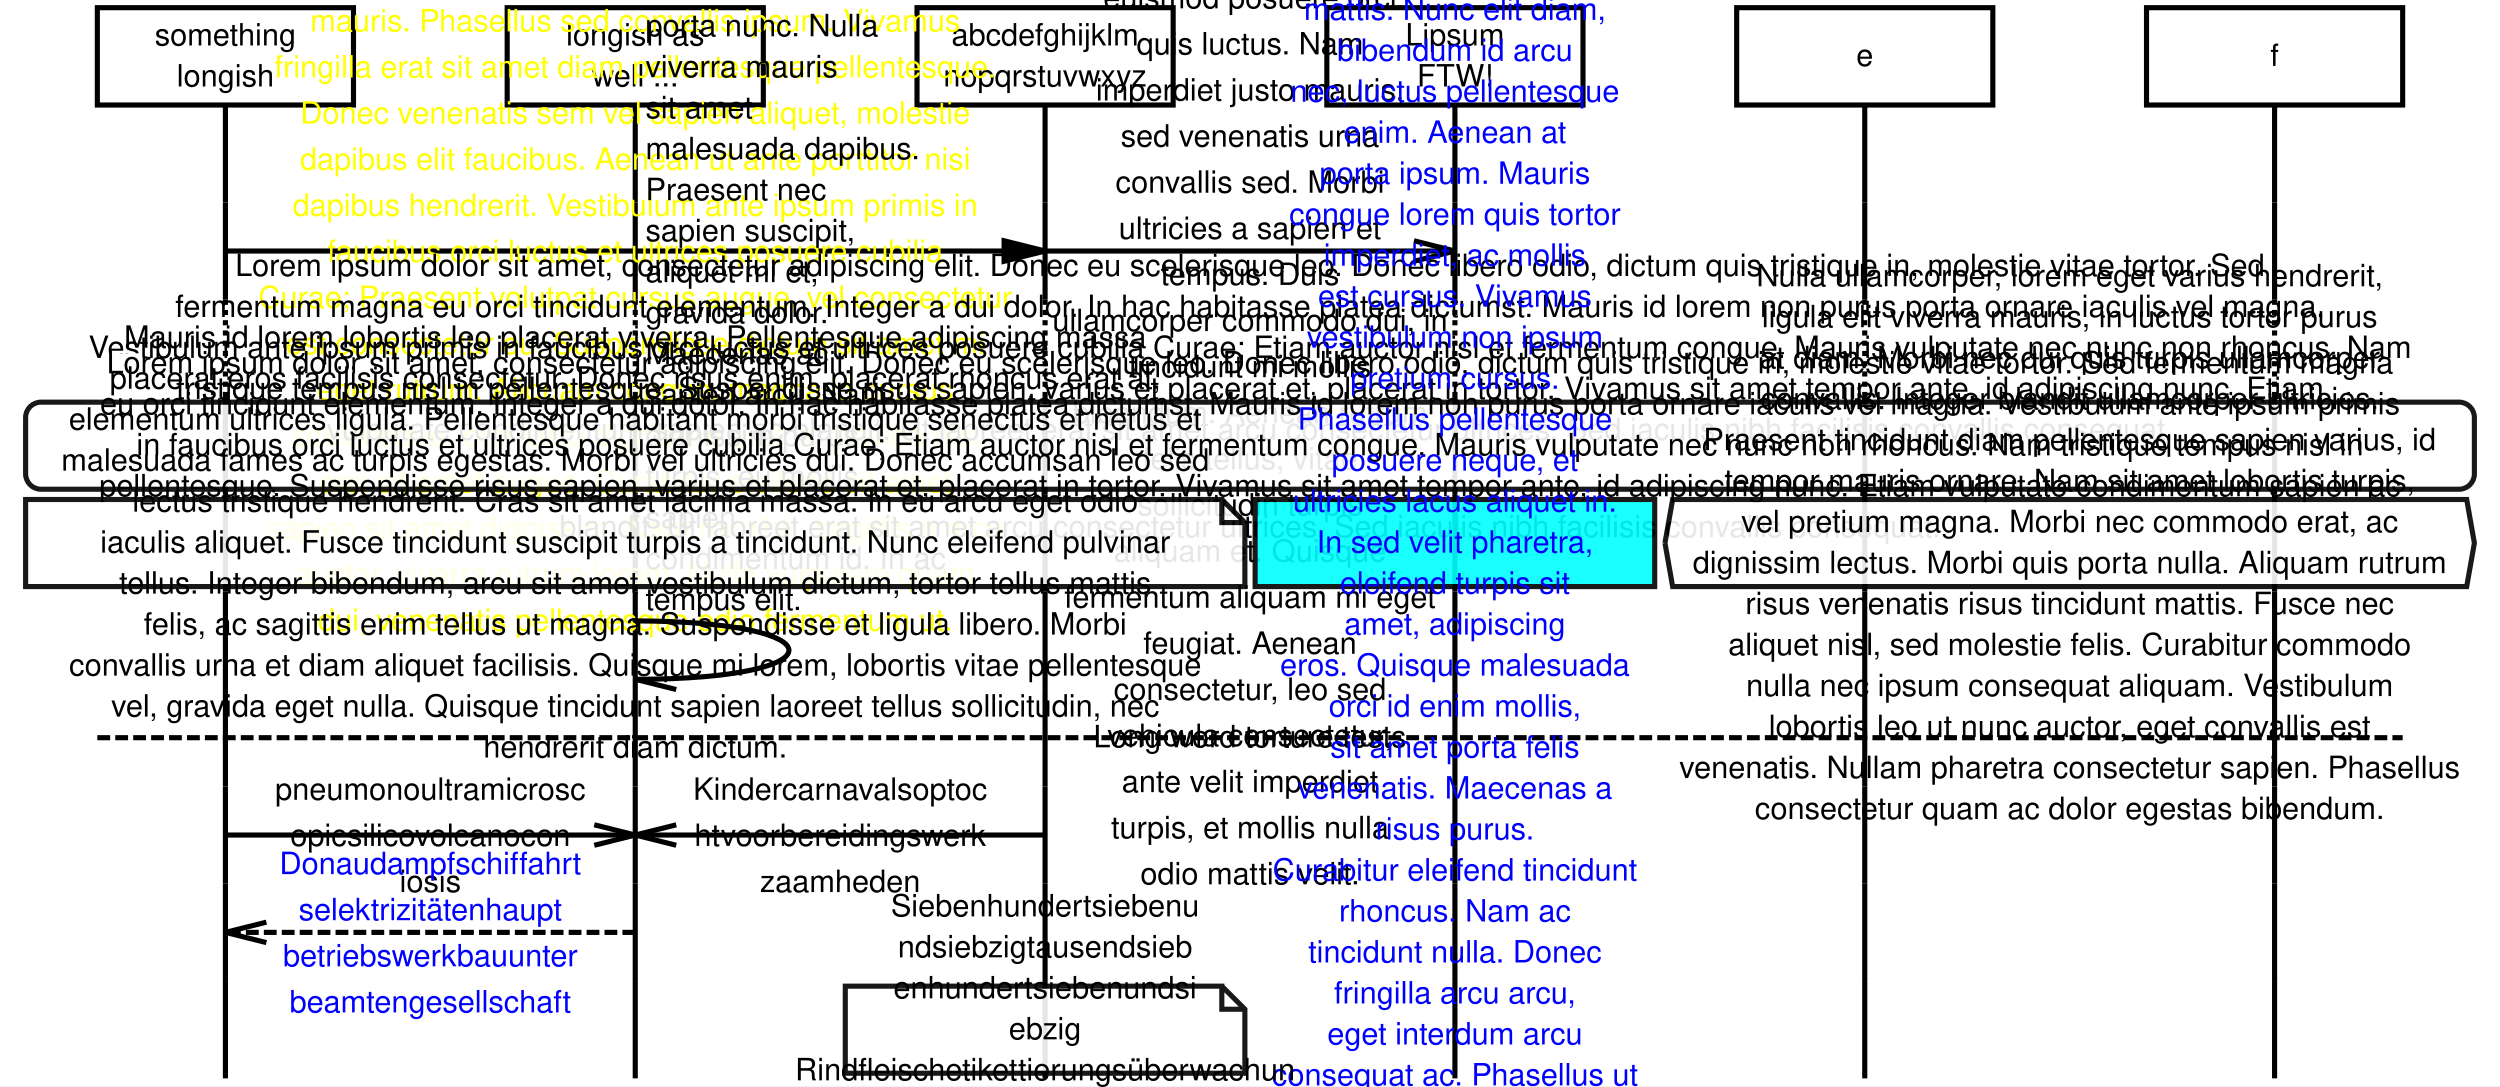
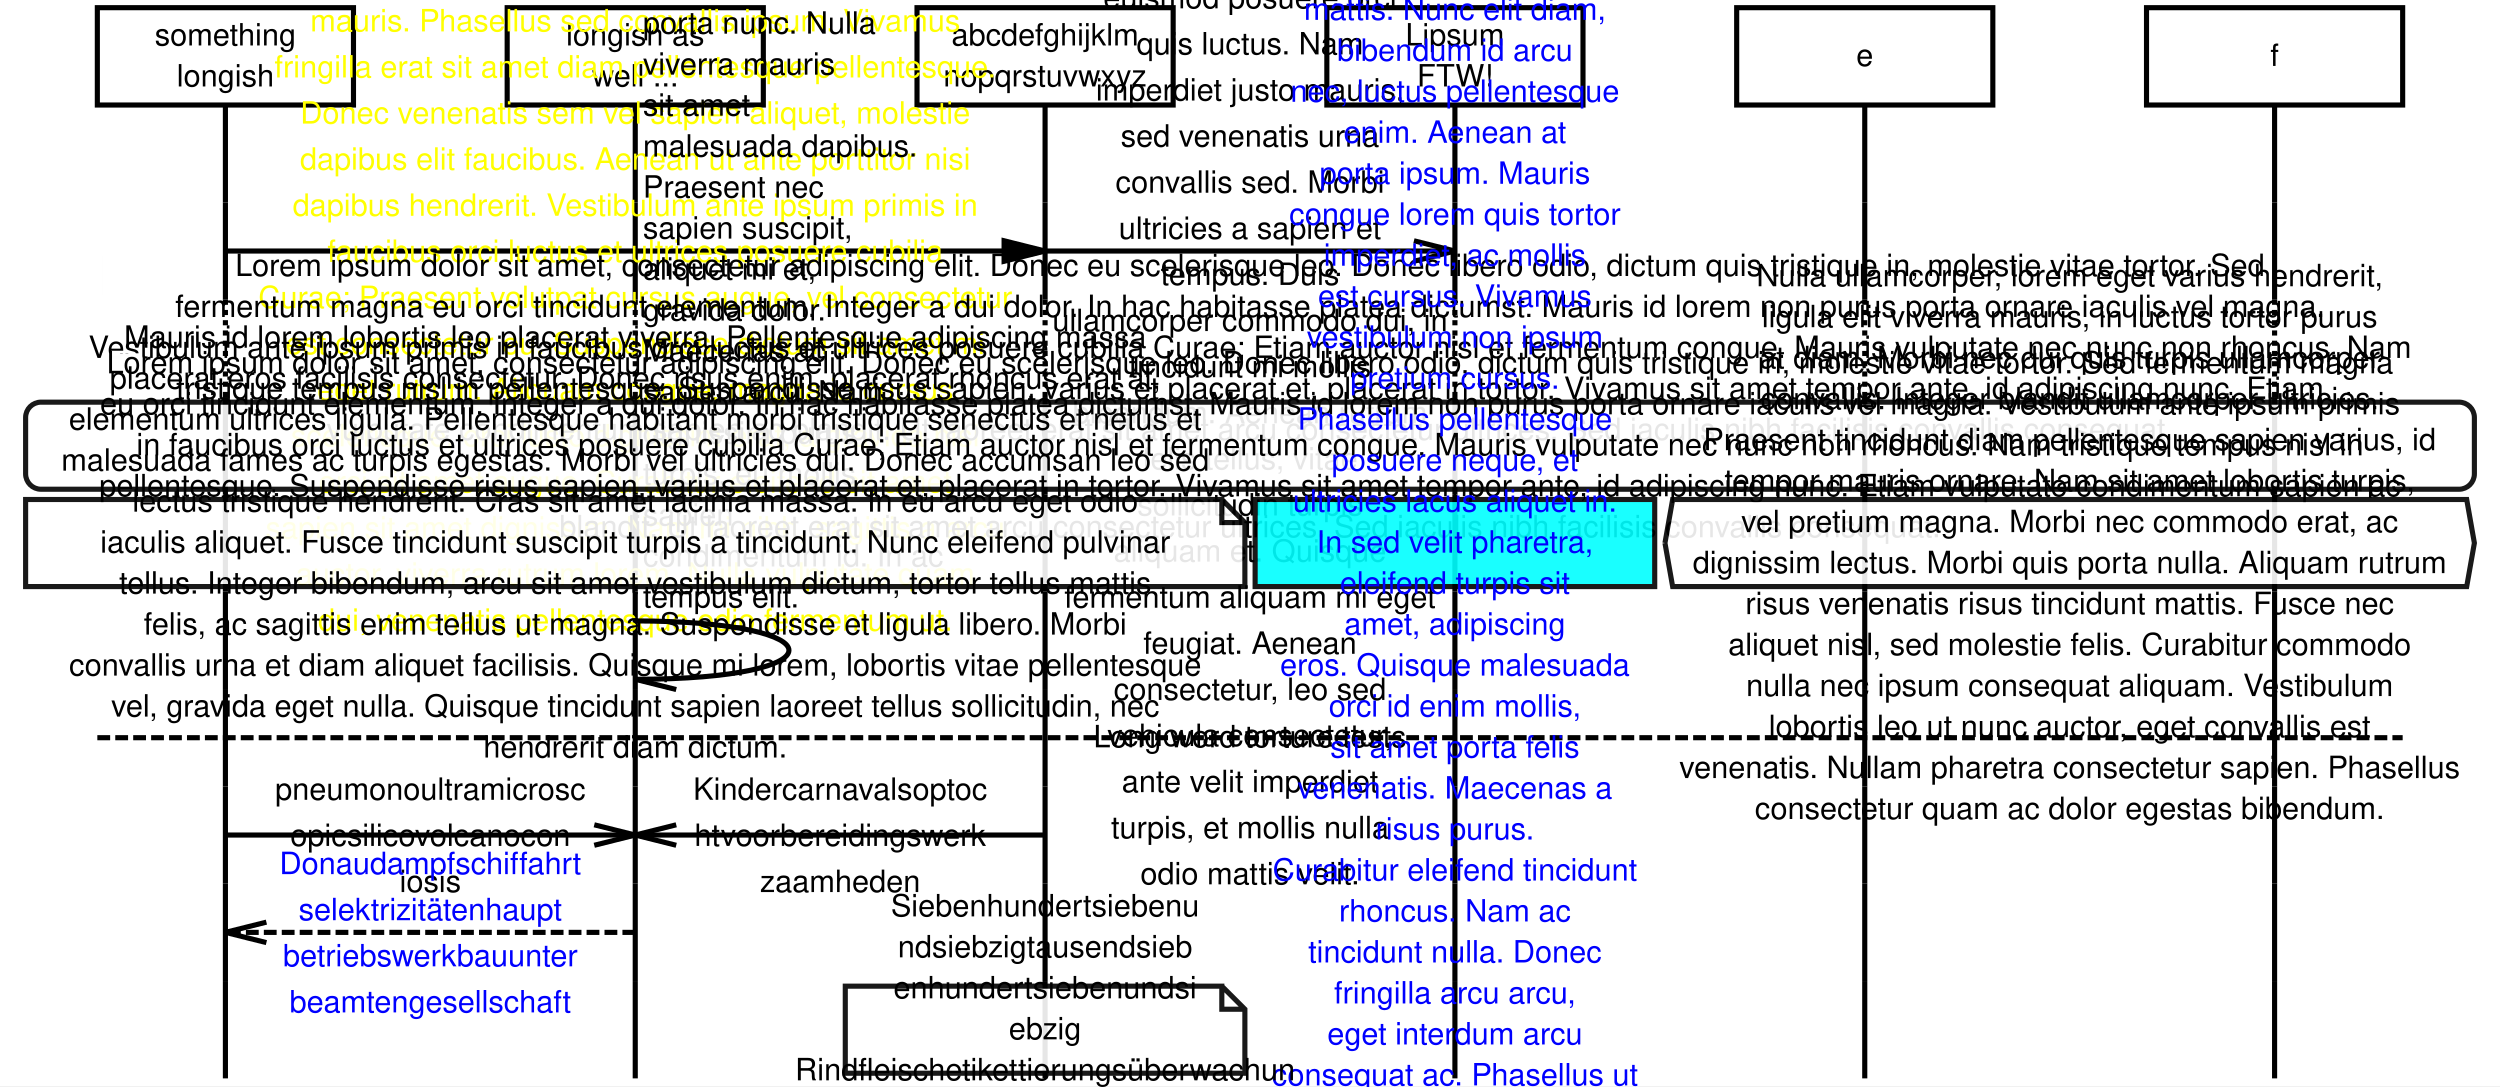
<svg xmlns="http://www.w3.org/2000/svg" xmlns:xlink="http://www.w3.org/1999/xlink" version="1.1" id="mscgen_js-svg-__svg" width="976" height="424">
  <defs>
    <style type="text/css">svg{  font-family:Helvetica,sans-serif;  font-size:12px;  font-weight:normal;  font-style:normal;  text-decoration:none;  background-color:white;  stroke:black;  color:black;}rect{  fill:none;  stroke:black;  stroke-width:2;}.bglayer{  fill:white;  stroke:white;  stroke-width:0;}rect.textbg{  fill:white;  stroke:white;  stroke-width:0;  opacity:0.9;}line{  stroke:black;  stroke-width:2;}.arcrowomit{  stroke-dasharray:2,2;}text{  color:inherit;  stroke:none;  text-anchor:middle;}text.entity{  text-decoration:underline;}text.anchor-start{  text-anchor:start;}path{  stroke:black;  color:black;  stroke-width:2;  fill:none;}.dotted{  stroke-dasharray:5,2;}.striped{  stroke-dasharray:10,5;}.arrow-marker{  overflow:visible;}.arrow-style{  stroke-width:1;}.arcrowomit{  stroke-dasharray:2,2;}.box{  /* fill: #ffc;  no-inherit */  fill:white;  opacity:0.9;}.boxtext, .arctext{  font-size:0.8em;  text-anchor:middle;}.comment{  stroke-dasharray:5,2;} .inherit{  stroke:inherit;  color:inherit;} .inherit-fill{  fill:inherit;}.watermark{  stroke:black;  color:black;  fill:black;  font-size: 48pt;  font-weight:bold;  opacity:0.14;}</style>
    <marker orient="auto" id="mscgen_js-svg-__svgsignal-black" class="arrow-marker" viewBox="0 0 10 10" refX="9" refY="3" markerUnits="strokeWidth" markerWidth="10" markerHeight="10">
      <path d="M 9 3 l -8 2" class="arrow-style" style="stroke-dasharray:100,1; stroke : black" />
    </marker>
    <marker orient="auto" id="mscgen_js-svg-__svgsignal-u-black" class="arrow-marker" viewBox="0 0 10 10" refX="9" refY="3" markerUnits="strokeWidth" markerWidth="10" markerHeight="10">
      <path d="M 9 3 l -8 -2" class="arrow-style" style="stroke-dasharray:100,1; stroke : black" />
    </marker>
    <marker orient="auto" id="mscgen_js-svg-__svgsignal-l-black" class="arrow-marker" viewBox="0 0 10 10" refX="9" refY="3" markerUnits="strokeWidth" markerWidth="10" markerHeight="10">
      <path d="M 9 3 l 8 2" class="arrow-style" style="stroke-dasharray:100,1; stroke : black" />
    </marker>
    <marker orient="auto" id="mscgen_js-svg-__svgsignal-lu-black" class="arrow-marker" viewBox="0 0 10 10" refX="9" refY="3" markerUnits="strokeWidth" markerWidth="10" markerHeight="10">
      <path d="M 9 3 l 8 -2" class="arrow-style" style="stroke-dasharray:100,1; stroke : black" />
    </marker>
    <marker orient="auto" id="mscgen_js-svg-__svgmethod-black" class="arrow-marker" viewBox="0 0 10 10" refX="9" refY="3" markerUnits="strokeWidth" markerWidth="10" markerHeight="10">
      <polygon points="1,1 9,3 1,5" class="arrow-style" stroke="black" fill="black" />
    </marker>
    <marker orient="auto" id="mscgen_js-svg-__svgmethod-l-black" class="arrow-marker" viewBox="0 0 10 10" refX="9" refY="3" markerUnits="strokeWidth" markerWidth="10" markerHeight="10">
      <polygon points="17,1 9,3 17,5" class="arrow-style" stroke="black" fill="black" />
    </marker>
    <marker orient="auto" id="mscgen_js-svg-__svgcallback-black" class="arrow-marker" viewBox="0 0 10 10" refX="9" refY="3" markerUnits="strokeWidth" markerWidth="10" markerHeight="10">
      <path d="M 1 1 l 8 2 l -8 2" class="arrow-style" style="stroke-dasharray:100,1; stroke : black" />
    </marker>
    <marker orient="auto" id="mscgen_js-svg-__svgcallback-l-black" class="arrow-marker" viewBox="0 0 10 10" refX="9" refY="3" markerUnits="strokeWidth" markerWidth="10" markerHeight="10">
      <path d="M 17 1 l -8 2 l 8 2" class="arrow-style" style="stroke-dasharray:100,1; stroke : black" />
    </marker>
    <marker orient="auto" id="mscgen_js-svg-__svgcallback-black" class="arrow-marker" viewBox="0 0 10 10" refX="9" refY="3" markerUnits="strokeWidth" markerWidth="10" markerHeight="10">
      <path d="M 1 1 l 8 2 l -8 2" class="arrow-style" style="stroke-dasharray:100,1; stroke : black" />
    </marker>
    <marker orient="auto" id="mscgen_js-svg-__svgcallback-l-black" class="arrow-marker" viewBox="0 0 10 10" refX="9" refY="3" markerUnits="strokeWidth" markerWidth="10" markerHeight="10">
      <path d="M 17 1 l -8 2 l 8 2" class="arrow-style" style="stroke-dasharray:100,1; stroke : black" />
    </marker>
    <g id="mscgen_js-svg-__svg__defs">
      <g id="mscgen_js-svg-__svga">
        <rect width="100" height="38" style="" />
        <g>
          <text x="50" y="14.75" class="entity">
            <tspan>something</tspan>
          </text>
          <text x="50" y="30.75" class="entity">
            <tspan>longish </tspan>
          </text>
        </g>
      </g>
      <g id="mscgen_js-svg-__svgb">
        <rect width="100" height="38" style="" />
        <g>
          <text x="50" y="14.75" class="entity">
            <tspan>longish as</tspan>
          </text>
          <text x="50" y="30.75" class="entity">
            <tspan>well ...</tspan>
          </text>
        </g>
      </g>
      <g id="mscgen_js-svg-__svgc">
        <rect width="100" height="38" style="" />
        <g>
          <text x="50" y="14.75" class="entity">
            <tspan>abcdefghijklm</tspan>
          </text>
          <text x="50" y="30.75" class="entity">
            <tspan>nopqrstuvwxyz</tspan>
          </text>
        </g>
      </g>
      <g id="mscgen_js-svg-__svgd">
        <rect width="100" height="38" style="" />
        <g>
          <text x="50" y="14.75" class="entity">
            <tspan>Lipsum</tspan>
          </text>
          <text x="50" y="30.75" class="entity">
            <tspan>FTW!</tspan>
          </text>
        </g>
      </g>
      <g id="mscgen_js-svg-__svge">
        <rect width="100" height="38" style="" />
        <g>
          <text x="50" y="22.75" class="entity">
            <tspan>e</tspan>
          </text>
        </g>
      </g>
      <g id="mscgen_js-svg-__svgf">
        <rect width="100" height="38" style="" />
        <g>
          <text x="50" y="22.75" class="entity">
            <tspan>f</tspan>
          </text>
        </g>
      </g>
      <g id="mscgen_js-svg-__svgarcrow">
        <line x1="50" y1="-19" x2="50" y2="19" class="mscgen_js-svg-__svgarcrow" />
        <line x1="210" y1="-19" x2="210" y2="19" class="mscgen_js-svg-__svgarcrow" />
        <line x1="370" y1="-19" x2="370" y2="19" class="mscgen_js-svg-__svgarcrow" />
        <line x1="530" y1="-19" x2="530" y2="19" class="mscgen_js-svg-__svgarcrow" />
        <line x1="690" y1="-19" x2="690" y2="19" class="mscgen_js-svg-__svgarcrow" />
        <line x1="850" y1="-19" x2="850" y2="19" class="mscgen_js-svg-__svgarcrow" />
      </g>
      <g id="mscgen_js-svg-__svg0_0">
        <line x1="50" y1="0" x2="370" y2="0" style="stroke: black;marker-end:url(#mscgen_js-svg-__svgmethod-black);" />
        <g>
          <rect width="15" height="15" x="2" y="2" class="textbg" style="fill: black; stroke:black;" />
          <text x="210" y="-139.75" style="fill:yellow;">
            <tspan>Phasellus elementum neque mauris, ut tempus nunc</tspan>
          </text>
          <rect width="15" height="15" x="2" y="2" class="textbg" style="fill: black; stroke:black;" />
          <text x="210" y="-121.75" style="fill:yellow;">
            <tspan>suscipit rutrum. Etiam id pretium nisl, a</tspan>
          </text>
          <rect width="15" height="15" x="2" y="2" class="textbg" style="fill: black; stroke:black;" />
          <text x="210" y="-103.75" style="fill:yellow;">
            <tspan>consectetur orci. Mauris et iaculis tellus, eu tristique</tspan>
          </text>
          <rect width="15" height="15" x="2" y="2" class="textbg" style="fill: black; stroke:black;" />
          <text x="210" y="-85.75" style="fill:yellow;">
            <tspan>mauris. Phasellus sed convallis ipsum. Vivamus</tspan>
          </text>
          <rect width="15" height="15" x="2" y="2" class="textbg" style="fill: black; stroke:black;" />
          <text x="210" y="-67.75" style="fill:yellow;">
            <tspan>fringilla erat sit amet diam pellentesque pellentesque.</tspan>
          </text>
          <rect width="15" height="15" x="2" y="2" class="textbg" style="fill: black; stroke:black;" />
          <text x="210" y="-49.75" style="fill:yellow;">
            <tspan>Donec venenatis sem vel sapien aliquet, molestie</tspan>
          </text>
          <rect width="15" height="15" x="2" y="2" class="textbg" style="fill: black; stroke:black;" />
          <text x="210" y="-31.75" style="fill:yellow;">
            <tspan>dapibus elit faucibus. Aenean ut ante porttitor nisi</tspan>
          </text>
          <rect width="15" height="15" x="2" y="2" class="textbg" style="fill: black; stroke:black;" />
          <text x="210" y="-13.75" style="fill:yellow;">
            <tspan>dapibus hendrerit. Vestibulum ante ipsum primis in</tspan>
          </text>
          <rect width="15" height="15" x="2" y="2" class="textbg" style="fill: black; stroke:black;" />
          <text x="210" y="4.25" style="fill:yellow;">
            <tspan>faucibus orci luctus et ultrices posuere cubilia</tspan>
          </text>
          <rect width="15" height="15" x="2" y="2" class="textbg" style="fill: black; stroke:black;" />
          <text x="210" y="22.25" style="fill:yellow;">
            <tspan>Curae; Praesent volutpat cursus augue, vel consectetur</tspan>
          </text>
          <rect width="15" height="15" x="2" y="2" class="textbg" style="fill: black; stroke:black;" />
          <text x="210" y="40.25" style="fill:yellow;">
            <tspan>est consectetur eu. Suspendisse dictum sit amet mi</tspan>
          </text>
          <rect width="15" height="15" x="2" y="2" class="textbg" style="fill: black; stroke:black;" />
          <text x="210" y="58.25" style="fill:yellow;">
            <tspan>eget rutrum. Aliquam congue, magna id cursus</tspan>
          </text>
          <rect width="15" height="15" x="2" y="2" class="textbg" style="fill: black; stroke:black;" />
          <text x="210" y="76.25" style="fill:yellow;">
            <tspan>scelerisque, orci justo dignissim erat, a gravida nisi</tspan>
          </text>
          <rect width="15" height="15" x="2" y="2" class="textbg" style="fill: black; stroke:black;" />
          <text x="210" y="94.25" style="fill:yellow;">
            <tspan>orci sit amet augue. Curabitur eleifend sit amet</tspan>
          </text>
          <rect width="15" height="15" x="2" y="2" class="textbg" style="fill: black; stroke:black;" />
          <text x="210" y="112.25" style="fill:yellow;">
            <tspan>sapien sit amet dignissim. Nam mi nibh, sagittis a arcu</tspan>
          </text>
          <rect width="15" height="15" x="2" y="2" class="textbg" style="fill: black; stroke:black;" />
          <text x="210" y="130.25" style="fill:yellow;">
            <tspan>auctor, viverra rutrum lorem. Nulla vulputate quam</tspan>
          </text>
          <rect width="15" height="15" x="2" y="2" class="textbg" style="fill: black; stroke:black;" />
          <text x="210" y="148.25" style="fill:yellow;">
            <tspan>dui, venenatis pellentesque odio fermentum ut.</tspan>
          </text>
        </g>
      </g>
      <g id="mscgen_js-svg-__svg0_1">
        <line x1="370" y1="0" x2="530" y2="0" style="stroke: black;marker-end:url(#mscgen_js-svg-__svgcallback-black);" />
        <g>
          <rect width="15" height="15" x="2" y="2" class="textbg" />
          <text x="450" y="-238.75">
            <tspan>Sed interdum justo</tspan>
          </text>
          <rect width="15" height="15" x="2" y="2" class="textbg" />
          <text x="450" y="-220.75">
            <tspan>fringilla magna</tspan>
          </text>
          <rect width="15" height="15" x="2" y="2" class="textbg" />
          <text x="450" y="-202.75">
            <tspan>cursus dignissim. Integer</tspan>
          </text>
          <rect width="15" height="15" x="2" y="2" class="textbg" />
          <text x="450" y="-184.75">
            <tspan>mattis, felis ut</tspan>
          </text>
          <rect width="15" height="15" x="2" y="2" class="textbg" />
          <text x="450" y="-166.75">
            <tspan>placerat commodo, metus</tspan>
          </text>
          <rect width="15" height="15" x="2" y="2" class="textbg" />
          <text x="450" y="-148.75">
            <tspan>enim sagittis elit,</tspan>
          </text>
          <rect width="15" height="15" x="2" y="2" class="textbg" />
          <text x="450" y="-130.75">
            <tspan>nec rutrum erat diam</tspan>
          </text>
          <rect width="15" height="15" x="2" y="2" class="textbg" />
          <text x="450" y="-112.75">
            <tspan>vitae erat. Vestibulum</tspan>
          </text>
          <rect width="15" height="15" x="2" y="2" class="textbg" />
          <text x="450" y="-94.75">
            <tspan>euismod posuere orci</tspan>
          </text>
          <rect width="15" height="15" x="2" y="2" class="textbg" />
          <text x="450" y="-76.75">
            <tspan>quis luctus. Nam</tspan>
          </text>
          <rect width="15" height="15" x="2" y="2" class="textbg" />
          <text x="450" y="-58.75">
            <tspan>imperdiet justo mauris,</tspan>
          </text>
          <rect width="15" height="15" x="2" y="2" class="textbg" />
          <text x="450" y="-40.75">
            <tspan>sed venenatis urna</tspan>
          </text>
          <rect width="15" height="15" x="2" y="2" class="textbg" />
          <text x="450" y="-22.75">
            <tspan>convallis sed. Morbi</tspan>
          </text>
          <rect width="15" height="15" x="2" y="2" class="textbg" />
          <text x="450" y="-4.75">
            <tspan>ultricies a sapien et</tspan>
          </text>
          <rect width="15" height="15" x="2" y="2" class="textbg" />
          <text x="450" y="13.25">
            <tspan>tempus. Duis</tspan>
          </text>
          <rect width="15" height="15" x="2" y="2" class="textbg" />
          <text x="450" y="31.25">
            <tspan>ullamcorper commodo dui, in</tspan>
          </text>
          <rect width="15" height="15" x="2" y="2" class="textbg" />
          <text x="450" y="49.25">
            <tspan>tincidunt mi mollis</tspan>
          </text>
          <rect width="15" height="15" x="2" y="2" class="textbg" />
          <text x="450" y="67.25">
            <tspan>bibendum. Aenean rutrum</tspan>
          </text>
          <rect width="15" height="15" x="2" y="2" class="textbg" />
          <text x="450" y="85.25">
            <tspan>felis tellus, vitae</tspan>
          </text>
          <rect width="15" height="15" x="2" y="2" class="textbg" />
          <text x="450" y="103.25">
            <tspan>sollicitudin turpis</tspan>
          </text>
          <rect width="15" height="15" x="2" y="2" class="textbg" />
          <text x="450" y="121.25">
            <tspan>aliquam et. Quisque</tspan>
          </text>
          <rect width="15" height="15" x="2" y="2" class="textbg" />
          <text x="450" y="139.25">
            <tspan>fermentum aliquam mi eget</tspan>
          </text>
          <rect width="15" height="15" x="2" y="2" class="textbg" />
          <text x="450" y="157.25">
            <tspan>feugiat. Aenean</tspan>
          </text>
          <rect width="15" height="15" x="2" y="2" class="textbg" />
          <text x="450" y="175.25">
            <tspan>consectetur, leo sed</tspan>
          </text>
          <rect width="15" height="15" x="2" y="2" class="textbg" />
          <text x="450" y="193.25">
            <tspan>vehicula consectetur,</tspan>
          </text>
          <rect width="15" height="15" x="2" y="2" class="textbg" />
          <text x="450" y="211.25">
            <tspan>ante velit imperdiet</tspan>
          </text>
          <rect width="15" height="15" x="2" y="2" class="textbg" />
          <text x="450" y="229.25">
            <tspan>turpis, et mollis nulla</tspan>
          </text>
          <rect width="15" height="15" x="2" y="2" class="textbg" />
          <text x="450" y="247.25">
            <tspan>odio mattis velit.</tspan>
          </text>
        </g>
      </g>
      <g id="mscgen_js-svg-__svgarcrow_0">
        <line x1="50" y1="-19" x2="50" y2="19" class="arcrow" />
        <line x1="210" y1="-19" x2="210" y2="19" class="arcrow" />
        <line x1="370" y1="-19" x2="370" y2="19" class="arcrow" />
        <line x1="530" y1="-19" x2="530" y2="19" class="arcrow" />
        <line x1="690" y1="-19" x2="690" y2="19" class="arcrow" />
        <line x1="850" y1="-19" x2="850" y2="19" class="arcrow" />
      </g>
      <g id="mscgen_js-svg-__svg1_0">
        <g id="mscgen_js-svg-__svg1_0_lbl">
          <rect width="15" height="15" x="2" y="2" class="textbg" />
          <text x="450" y="-28.25">
            <tspan>Lorem ipsum dolor sit amet, consectetur adipiscing elit. Donec eu scelerisque leo. Donec libero odio, dictum quis tristique in, molestie vitae tortor. Sed</tspan>
          </text>
          <rect width="15" height="15" x="2" y="2" class="textbg" />
          <text x="450" y="-12.25">
            <tspan>fermentum magna eu orci tincidunt elementum. Integer a dui dolor. In hac habitasse platea dictumst. Mauris id lorem non purus porta ornare iaculis vel magna.</tspan>
          </text>
          <rect width="15" height="15" x="2" y="2" class="textbg" />
          <text x="450" y="3.75">
            <tspan>Vestibulum ante ipsum primis in faucibus orci luctus et ultrices posuere cubilia Curae; Etiam auctor nisl et fermentum congue. Mauris vulputate nec nunc non rhoncus. Nam</tspan>
          </text>
          <rect width="15" height="15" x="2" y="2" class="textbg" />
          <text x="450" y="19.75">
            <tspan>tristique tempus nisl in pellentesque. Suspendisse risus sapien, varius et placerat et, placerat in tortor. Vivamus sit amet tempor ante, id adipiscing nunc. Etiam</tspan>
          </text>
          <rect width="15" height="15" x="2" y="2" class="textbg" />
          <text x="450" y="35.75">
            <tspan>vulputate condimentum sapien ac blandit. Ut laoreet erat sit amet arcu consectetur ultrices. Sed iaculis nibh facilisis convallis consequat.</tspan>
          </text>
        </g>
      </g>
      <g id="mscgen_js-svg-__svgarcrow_1">
        <line x1="50" y1="-19" x2="50" y2="19" class="arcrowomit" />
        <line x1="210" y1="-19" x2="210" y2="19" class="arcrowomit" />
        <line x1="370" y1="-19" x2="370" y2="19" class="arcrowomit" />
        <line x1="530" y1="-19" x2="530" y2="19" class="arcrowomit" />
        <line x1="690" y1="-19" x2="690" y2="19" class="arcrowomit" />
        <line x1="850" y1="-19" x2="850" y2="19" class="arcrowomit" />
      </g>
      <g id="mscgen_js-svg-__svg2_0">
        <rect width="956" height="34" x="-28" y="-17" rx="6" ry="6" class="box" style="" />
        <g>
          <text x="450" y="-28.25">
            <tspan>Lorem ipsum dolor sit amet, consectetur adipiscing elit. Donec eu scelerisque leo. Donec libero odio, dictum quis tristique in, molestie vitae tortor. Sed fermentum magna</tspan>
          </text>
          <text x="450" y="-12.25">
            <tspan>eu orci tincidunt elementum. Integer a dui dolor. In hac habitasse platea dictumst. Mauris id lorem non purus porta ornare iaculis vel magna. Vestibulum ante ipsum primis</tspan>
          </text>
          <text x="450" y="3.75">
            <tspan>in faucibus orci luctus et ultrices posuere cubilia Curae; Etiam auctor nisl et fermentum congue. Mauris vulputate nec nunc non rhoncus. Nam tristique tempus nisl in</tspan>
          </text>
          <text x="450" y="19.75">
            <tspan>pellentesque. Suspendisse risus sapien, varius et placerat et, placerat in tortor. Vivamus sit amet tempor ante, id adipiscing nunc. Etiam vulputate condimentum sapien ac</tspan>
          </text>
          <text x="450" y="35.75">
            <tspan>blandit. Ut laoreet erat sit amet arcu consectetur ultrices. Sed iaculis nibh facilisis convallis consequat.</tspan>
          </text>
        </g>
      </g>
      <g id="mscgen_js-svg-__svgarcrow_2">
        <line x1="50" y1="-19" x2="50" y2="19" class="arcrow" />
        <line x1="210" y1="-19" x2="210" y2="19" class="arcrow" />
        <line x1="370" y1="-19" x2="370" y2="19" class="arcrow" />
        <line x1="530" y1="-19" x2="530" y2="19" class="arcrow" />
        <line x1="690" y1="-19" x2="690" y2="19" class="arcrow" />
        <line x1="850" y1="-19" x2="850" y2="19" class="arcrow" />
      </g>
      <g id="mscgen_js-svg-__svg3_0">
        <path d="M-28,-17l467,0 l0,9 l9,0 m-9,-9 l9,9 l0,25 l-476,0 l0,-35 " class="box" style="" />
        <g>
          <text x="210" y="-76.25">
            <tspan>Mauris id lorem lobortis leo placerat viverra. Pellentesque adipiscing massa</tspan>
          </text>
          <text x="210" y="-60.25">
            <tspan>placerat eros facilisis consectetur. Donec risus enim, placerat rhoncus erat at,</tspan>
          </text>
          <text x="210" y="-44.25">
            <tspan>elementum ultrices ligula. Pellentesque habitant morbi tristique senectus et netus et</tspan>
          </text>
          <text x="210" y="-28.25">
            <tspan>malesuada fames ac turpis egestas. Morbi vel ultricies dui. Donec accumsan leo sed</tspan>
          </text>
          <text x="210" y="-12.25">
            <tspan>lectus tristique hendrerit. Cras sit amet lacinia massa. In eu arcu eget odio</tspan>
          </text>
          <text x="210" y="3.75">
            <tspan>iaculis aliquet. Fusce tincidunt suscipit turpis a tincidunt. Nunc eleifend pulvinar</tspan>
          </text>
          <text x="210" y="19.75">
            <tspan>tellus. Integer bibendum, arcu sit amet vestibulum dictum, tortor tellus mattis</tspan>
          </text>
          <text x="210" y="35.75">
            <tspan>felis, ac sagittis enim tellus ut magna. Suspendisse et ligula libero. Morbi</tspan>
          </text>
          <text x="210" y="51.75">
            <tspan>convallis urna et diam aliquet facilisis. Quisque mi lorem, lobortis vitae pellentesque</tspan>
          </text>
          <text x="210" y="67.75">
            <tspan>vel, gravida eget nulla. Quisque tincidunt sapien laoreet tellus sollicitudin, nec</tspan>
          </text>
          <text x="210" y="83.75">
            <tspan>hendrerit diam dictum.</tspan>
          </text>
        </g>
      </g>
      <g id="mscgen_js-svg-__svg3_1">
        <rect width="156" height="34" x="452" y="-17" class="box" style="fill:cyan;" />
        <g>
          <text x="530" y="-236.25" style="fill:blue;">
            <tspan>Morbi dapibus augue</tspan>
          </text>
          <text x="530" y="-220.25" style="fill:blue;">
            <tspan>in velit bibendum</tspan>
          </text>
          <text x="530" y="-204.25" style="fill:blue;">
            <tspan>mattis. Nunc elit diam,</tspan>
          </text>
          <text x="530" y="-188.25" style="fill:blue;">
            <tspan>bibendum id arcu</tspan>
          </text>
          <text x="530" y="-172.25" style="fill:blue;">
            <tspan>nec, luctus pellentesque</tspan>
          </text>
          <text x="530" y="-156.25" style="fill:blue;">
            <tspan>enim. Aenean at</tspan>
          </text>
          <text x="530" y="-140.25" style="fill:blue;">
            <tspan>porta ipsum. Mauris</tspan>
          </text>
          <text x="530" y="-124.25" style="fill:blue;">
            <tspan>congue lorem quis tortor</tspan>
          </text>
          <text x="530" y="-108.25" style="fill:blue;">
            <tspan>imperdiet, ac mollis</tspan>
          </text>
          <text x="530" y="-92.25" style="fill:blue;">
            <tspan>est cursus. Vivamus</tspan>
          </text>
          <text x="530" y="-76.25" style="fill:blue;">
            <tspan>vestibulum non ipsum</tspan>
          </text>
          <text x="530" y="-60.25" style="fill:blue;">
            <tspan>pretium cursus.</tspan>
          </text>
          <text x="530" y="-44.25" style="fill:blue;">
            <tspan>Phasellus pellentesque</tspan>
          </text>
          <text x="530" y="-28.25" style="fill:blue;">
            <tspan>posuere neque, et</tspan>
          </text>
          <text x="530" y="-12.25" style="fill:blue;">
            <tspan>ultricies lacus aliquet in.</tspan>
          </text>
          <text x="530" y="3.75" style="fill:blue;">
            <tspan>In sed velit pharetra,</tspan>
          </text>
          <text x="530" y="19.75" style="fill:blue;">
            <tspan>eleifend turpis sit</tspan>
          </text>
          <text x="530" y="35.75" style="fill:blue;">
            <tspan>amet, adipiscing</tspan>
          </text>
          <text x="530" y="51.75" style="fill:blue;">
            <tspan>eros. Quisque malesuada</tspan>
          </text>
          <text x="530" y="67.75" style="fill:blue;">
            <tspan>orci id enim mollis,</tspan>
          </text>
          <text x="530" y="83.75" style="fill:blue;">
            <tspan>sit amet porta felis</tspan>
          </text>
          <text x="530" y="99.75" style="fill:blue;">
            <tspan>venenatis. Maecenas a</tspan>
          </text>
          <text x="530" y="115.75" style="fill:blue;">
            <tspan>risus purus.</tspan>
          </text>
          <text x="530" y="131.75" style="fill:blue;">
            <tspan>Curabitur eleifend tincidunt</tspan>
          </text>
          <text x="530" y="147.75" style="fill:blue;">
            <tspan>rhoncus. Nam ac</tspan>
          </text>
          <text x="530" y="163.75" style="fill:blue;">
            <tspan>tincidunt nulla. Donec</tspan>
          </text>
          <text x="530" y="179.75" style="fill:blue;">
            <tspan>fringilla arcu arcu,</tspan>
          </text>
          <text x="530" y="195.75" style="fill:blue;">
            <tspan>eget interdum arcu</tspan>
          </text>
          <text x="530" y="211.75" style="fill:blue;">
            <tspan>consequat ac. Phasellus ut</tspan>
          </text>
          <text x="530" y="227.75" style="fill:blue;">
            <tspan>est id sem malesuada</tspan>
          </text>
          <text x="530" y="243.75" style="fill:blue;">
            <tspan>luctus.</tspan>
          </text>
        </g>
      </g>
      <g id="mscgen_js-svg-__svg3_2">
        <path d="M612,0l3, -17l310,0l3,17l-3,17l-310,0 l-3,-17" class="box" style="" />
        <g>
          <text x="770" y="-100.25">
            <tspan> Nulla ullamcorper, lorem eget varius hendrerit,</tspan>
          </text>
          <text x="770" y="-84.25">
            <tspan>ligula elit viverra mauris, in luctus tortor purus</tspan>
          </text>
          <text x="770" y="-68.25">
            <tspan>at diam. Morbi nec dui quis turpis ullamcorper</tspan>
          </text>
          <text x="770" y="-52.25">
            <tspan>convallis. Integer blandit ullamcorper ultricies.</tspan>
          </text>
          <text x="770" y="-36.25">
            <tspan>Praesent tincidunt diam pellentesque sapien varius, id</tspan>
          </text>
          <text x="770" y="-20.25">
            <tspan>tempor mauris ornare. Nam sit amet lobortis turpis,</tspan>
          </text>
          <text x="770" y="-4.25">
            <tspan>vel pretium magna. Morbi nec commodo erat, ac</tspan>
          </text>
          <text x="770" y="11.75">
            <tspan>dignissim lectus. Morbi quis porta nulla. Aliquam rutrum</tspan>
          </text>
          <text x="770" y="27.75">
            <tspan>risus venenatis risus tincidunt mattis. Fusce nec</tspan>
          </text>
          <text x="770" y="43.75">
            <tspan>aliquet nisl, sed molestie felis. Curabitur commodo</tspan>
          </text>
          <text x="770" y="59.75">
            <tspan>nulla nec ipsum consequat aliquam. Vestibulum</tspan>
          </text>
          <text x="770" y="75.75">
            <tspan>lobortis leo ut nunc auctor, eget convallis est</tspan>
          </text>
          <text x="770" y="91.75">
            <tspan>venenatis. Nullam pharetra consectetur sapien. Phasellus</tspan>
          </text>
          <text x="770" y="107.75">
            <tspan>consectetur quam ac dolor egestas bibendum. </tspan>
          </text>
        </g>
      </g>
      <g id="mscgen_js-svg-__svgarcrow_3">
        <line x1="50" y1="-19" x2="50" y2="19" class="arcrow" />
        <line x1="210" y1="-19" x2="210" y2="19" class="arcrow" />
        <line x1="370" y1="-19" x2="370" y2="19" class="arcrow" />
        <line x1="530" y1="-19" x2="530" y2="19" class="arcrow" />
        <line x1="690" y1="-19" x2="690" y2="19" class="arcrow" />
        <line x1="850" y1="-19" x2="850" y2="19" class="arcrow" />
      </g>
      <g id="mscgen_js-svg-__svg4_0">
        <path d="M210, -7.6 C290,-7.4 290,15.2 210,15.2" style="stroke: black;marker-end:url(#mscgen_js-svg-__svgsignal-u-black);" />
        <g>
          <rect width="15" height="15" x="2" y="2" class="textbg" />
-           <text x="214" y="-347.85" class="anchor-start">
+           <text x="213" y="-348.85" class="anchor-start">
            <tspan>Etiam</tspan>
          </text>
          <rect width="15" height="15" x="2" y="2" class="textbg" />
-           <text x="214" y="-331.85" class="anchor-start">
+           <text x="213" y="-332.85" class="anchor-start">
            <tspan>malesuada ac lacus eu</tspan>
          </text>
          <rect width="15" height="15" x="2" y="2" class="textbg" />
-           <text x="214" y="-315.85" class="anchor-start">
+           <text x="213" y="-316.85" class="anchor-start">
            <tspan>pharetra.</tspan>
          </text>
          <rect width="15" height="15" x="2" y="2" class="textbg" />
-           <text x="214" y="-299.85" class="anchor-start">
+           <text x="213" y="-300.85" class="anchor-start">
            <tspan>Integer auctor</tspan>
          </text>
          <rect width="15" height="15" x="2" y="2" class="textbg" />
-           <text x="214" y="-283.85" class="anchor-start">
+           <text x="213" y="-284.85" class="anchor-start">
            <tspan>vehicula placerat.</tspan>
          </text>
          <rect width="15" height="15" x="2" y="2" class="textbg" />
-           <text x="214" y="-267.85" class="anchor-start">
+           <text x="213" y="-268.85" class="anchor-start">
            <tspan>Sed a varius</tspan>
          </text>
          <rect width="15" height="15" x="2" y="2" class="textbg" />
-           <text x="214" y="-251.85" class="anchor-start">
+           <text x="213" y="-252.85" class="anchor-start">
            <tspan>leo. Fusce non</tspan>
          </text>
          <rect width="15" height="15" x="2" y="2" class="textbg" />
-           <text x="214" y="-235.85" class="anchor-start">
+           <text x="213" y="-236.85" class="anchor-start">
            <tspan>porta nunc. Nulla</tspan>
          </text>
          <rect width="15" height="15" x="2" y="2" class="textbg" />
-           <text x="214" y="-219.85" class="anchor-start">
+           <text x="213" y="-220.85" class="anchor-start">
            <tspan>viverra mauris</tspan>
          </text>
          <rect width="15" height="15" x="2" y="2" class="textbg" />
-           <text x="214" y="-203.85" class="anchor-start">
+           <text x="213" y="-204.85" class="anchor-start">
            <tspan>sit amet</tspan>
          </text>
          <rect width="15" height="15" x="2" y="2" class="textbg" />
-           <text x="214" y="-187.85" class="anchor-start">
+           <text x="213" y="-188.85" class="anchor-start">
            <tspan>malesuada dapibus.</tspan>
          </text>
          <rect width="15" height="15" x="2" y="2" class="textbg" />
-           <text x="214" y="-171.85" class="anchor-start">
+           <text x="213" y="-172.85" class="anchor-start">
            <tspan>Praesent nec</tspan>
          </text>
          <rect width="15" height="15" x="2" y="2" class="textbg" />
-           <text x="214" y="-155.85" class="anchor-start">
+           <text x="213" y="-156.85" class="anchor-start">
            <tspan>sapien suscipit,</tspan>
          </text>
          <rect width="15" height="15" x="2" y="2" class="textbg" />
-           <text x="214" y="-139.85" class="anchor-start">
+           <text x="213" y="-140.85" class="anchor-start">
            <tspan>aliquet mi et,</tspan>
          </text>
          <rect width="15" height="15" x="2" y="2" class="textbg" />
-           <text x="214" y="-123.85" class="anchor-start">
+           <text x="213" y="-124.85" class="anchor-start">
            <tspan>gravida dolor.</tspan>
          </text>
          <rect width="15" height="15" x="2" y="2" class="textbg" />
-           <text x="214" y="-107.85" class="anchor-start">
+           <text x="213" y="-108.85" class="anchor-start">
            <tspan>Maecenas ac</tspan>
          </text>
          <rect width="15" height="15" x="2" y="2" class="textbg" />
-           <text x="214" y="-91.85" class="anchor-start">
+           <text x="213" y="-92.85" class="anchor-start">
            <tspan>sapien arcu. Nam</tspan>
          </text>
          <rect width="15" height="15" x="2" y="2" class="textbg" />
-           <text x="214" y="-75.85" class="anchor-start">
+           <text x="213" y="-76.85" class="anchor-start">
            <tspan>dignissim purus</tspan>
          </text>
          <rect width="15" height="15" x="2" y="2" class="textbg" />
-           <text x="214" y="-59.85" class="anchor-start">
+           <text x="213" y="-60.85" class="anchor-start">
            <tspan>turpis, eu mollis</tspan>
          </text>
          <rect width="15" height="15" x="2" y="2" class="textbg" />
-           <text x="214" y="-43.85" class="anchor-start">
+           <text x="213" y="-44.85" class="anchor-start">
            <tspan>sapien</tspan>
          </text>
          <rect width="15" height="15" x="2" y="2" class="textbg" />
-           <text x="214" y="-27.85" class="anchor-start">
+           <text x="213" y="-28.85" class="anchor-start">
            <tspan>condimentum id. In ac</tspan>
          </text>
          <rect width="15" height="15" x="2" y="2" class="textbg" />
-           <text x="214" y="-11.85" class="anchor-start">
+           <text x="213" y="-12.85" class="anchor-start">
            <tspan>tempus elit.</tspan>
          </text>
        </g>
      </g>
      <g id="mscgen_js-svg-__svgarcrow_4">
        <line x1="50" y1="-19" x2="50" y2="19" class="arcrow" />
        <line x1="210" y1="-19" x2="210" y2="19" class="arcrow" />
        <line x1="370" y1="-19" x2="370" y2="19" class="arcrow" />
        <line x1="530" y1="-19" x2="530" y2="19" class="arcrow" />
        <line x1="690" y1="-19" x2="690" y2="19" class="arcrow" />
        <line x1="850" y1="-19" x2="850" y2="19" class="arcrow" />
      </g>
      <g id="mscgen_js-svg-__svg5_0">
        <line x1="0" y1="0" x2="900" y2="0" class="dotted" />
        <g id="mscgen_js-svg-__svg5_0_txt">
          <g id="mscgen_js-svg-__svg5_0_txt_lbl">
            <rect width="15" height="15" x="2" y="2" class="textbg" />
            <text x="450" y="3.75">
              <tspan>Long word torture tests</tspan>
            </text>
          </g>
        </g>
      </g>
      <g id="mscgen_js-svg-__svgarcrow_5">
        <line x1="50" y1="-19" x2="50" y2="19" class="arcrow" />
        <line x1="210" y1="-19" x2="210" y2="19" class="arcrow" />
        <line x1="370" y1="-19" x2="370" y2="19" class="arcrow" />
        <line x1="530" y1="-19" x2="530" y2="19" class="arcrow" />
        <line x1="690" y1="-19" x2="690" y2="19" class="arcrow" />
        <line x1="850" y1="-19" x2="850" y2="19" class="arcrow" />
      </g>
      <g id="mscgen_js-svg-__svg6_0">
        <line x1="50" y1="0" x2="210" y2="0" style="stroke: black;marker-end:url(#mscgen_js-svg-__svgcallback-black);" />
        <g>
          <rect width="15" height="15" x="2" y="2" class="textbg" />
          <text x="130" y="-13.75">
            <tspan>pneumonoultramicrosc</tspan>
          </text>
          <rect width="15" height="15" x="2" y="2" class="textbg" />
          <text x="130" y="4.25">
            <tspan>opicsilicovolcanocon</tspan>
          </text>
          <rect width="15" height="15" x="2" y="2" class="textbg" />
          <text x="130" y="22.25">
            <tspan>iosis</tspan>
          </text>
        </g>
      </g>
      <g id="mscgen_js-svg-__svg6_1">
        <line x1="370" y1="0" x2="210" y2="0" style="stroke: black;marker-end:url(#mscgen_js-svg-__svgcallback-black);" />
        <g>
          <rect width="15" height="15" x="2" y="2" class="textbg" />
          <text x="290" y="-13.75">
            <tspan>Kindercarnavalsoptoc</tspan>
          </text>
          <rect width="15" height="15" x="2" y="2" class="textbg" />
          <text x="290" y="4.25">
            <tspan>htvoorbereidingswerk</tspan>
          </text>
          <rect width="15" height="15" x="2" y="2" class="textbg" />
          <text x="290" y="22.25">
            <tspan>zaamheden</tspan>
          </text>
        </g>
      </g>
      <g id="mscgen_js-svg-__svgarcrow_6">
        <line x1="50" y1="-19" x2="50" y2="19" class="arcrow" />
        <line x1="210" y1="-19" x2="210" y2="19" class="arcrow" />
        <line x1="370" y1="-19" x2="370" y2="19" class="arcrow" />
        <line x1="530" y1="-19" x2="530" y2="19" class="arcrow" />
        <line x1="690" y1="-19" x2="690" y2="19" class="arcrow" />
        <line x1="850" y1="-19" x2="850" y2="19" class="arcrow" />
      </g>
      <g id="mscgen_js-svg-__svg7_0">
        <line x1="210" y1="0" x2="50" y2="0" style="stroke: black;stroke-dasharray:5,2;marker-end:url(#mscgen_js-svg-__svgcallback-black);" />
        <g>
          <rect width="15" height="15" x="2" y="2" class="textbg" />
          <text x="130" y="-22.75" style="fill:blue;">
            <a xlink:href="https://en.wikipedia.org/wiki/Donaudampfschiffahrtselektrizit%C3%A4tenhauptbetriebswerkbauunterbeamtengesellschaft" xlink:title="https://en.wikipedia.org/wiki/Donaudampfschiffahrtselektrizit%C3%A4tenhauptbetriebswerkbauunterbeamtengesellschaft" xlink:show="new">
              <tspan>Donaudampfschiffahrt</tspan>
            </a>
          </text>
          <rect width="15" height="15" x="2" y="2" class="textbg" />
          <text x="130" y="-4.75" style="fill:blue;">
            <a xlink:href="https://en.wikipedia.org/wiki/Donaudampfschiffahrtselektrizit%C3%A4tenhauptbetriebswerkbauunterbeamtengesellschaft" xlink:title="https://en.wikipedia.org/wiki/Donaudampfschiffahrtselektrizit%C3%A4tenhauptbetriebswerkbauunterbeamtengesellschaft" xlink:show="new">
              <tspan>selektrizitätenhaupt</tspan>
            </a>
          </text>
          <rect width="15" height="15" x="2" y="2" class="textbg" />
          <text x="130" y="13.25" style="fill:blue;">
            <a xlink:href="https://en.wikipedia.org/wiki/Donaudampfschiffahrtselektrizit%C3%A4tenhauptbetriebswerkbauunterbeamtengesellschaft" xlink:title="https://en.wikipedia.org/wiki/Donaudampfschiffahrtselektrizit%C3%A4tenhauptbetriebswerkbauunterbeamtengesellschaft" xlink:show="new">
              <tspan>betriebswerkbauunter</tspan>
            </a>
          </text>
          <rect width="15" height="15" x="2" y="2" class="textbg" />
          <text x="130" y="31.25" style="fill:blue;">
            <a xlink:href="https://en.wikipedia.org/wiki/Donaudampfschiffahrtselektrizit%C3%A4tenhauptbetriebswerkbauunterbeamtengesellschaft" xlink:title="https://en.wikipedia.org/wiki/Donaudampfschiffahrtselektrizit%C3%A4tenhauptbetriebswerkbauunterbeamtengesellschaft" xlink:show="new">
              <tspan>beamtengesellschaft</tspan>
            </a>
          </text>
        </g>
      </g>
      <g id="mscgen_js-svg-__svgarcrow_7">
        <line x1="50" y1="-19" x2="50" y2="19" class="arcrow" />
        <line x1="210" y1="-19" x2="210" y2="19" class="arcrow" />
        <line x1="370" y1="-19" x2="370" y2="19" class="arcrow" />
        <line x1="530" y1="-19" x2="530" y2="19" class="arcrow" />
        <line x1="690" y1="-19" x2="690" y2="19" class="arcrow" />
        <line x1="850" y1="-19" x2="850" y2="19" class="arcrow" />
      </g>
      <g id="mscgen_js-svg-__svg8_0">
        <path d="M292,-17l147,0 l0,9 l9,0 m-9,-9 l9,9 l0,25 l-156,0 l0,-35 " class="box" style="" />
        <g>
          <text x="370" y="-44.25">
            <tspan>Siebenhundertsiebenu</tspan>
          </text>
          <text x="370" y="-28.25">
            <tspan>ndsiebzigtausendsieb</tspan>
          </text>
          <text x="370" y="-12.25">
            <tspan>enhundertsiebenundsi</tspan>
          </text>
          <text x="370" y="3.75">
            <tspan>ebzig</tspan>
          </text>
          <text x="370" y="19.75">
            <tspan>Rindfleischetikettierungsüberwachun</tspan>
          </text>
          <text x="370" y="35.75">
            <tspan>gsaufgabenübertragun</tspan>
          </text>
          <text x="370" y="51.75">
            <tspan>gsgesetzen</tspan>
          </text>
        </g>
      </g>
      <g id="mscgen_js-svg-__svgarcrow_8">
        <line x1="50" y1="-19" x2="50" y2="19" class="arcrow" />
        <line x1="210" y1="-19" x2="210" y2="19" class="arcrow" />
        <line x1="370" y1="-19" x2="370" y2="19" class="arcrow" />
        <line x1="530" y1="-19" x2="530" y2="19" class="arcrow" />
        <line x1="690" y1="-19" x2="690" y2="19" class="arcrow" />
        <line x1="850" y1="-19" x2="850" y2="19" class="arcrow" />
      </g>
    </g>
  </defs>
  <g id="mscgen_js-svg-__svg__body" transform="translate(38,3) scale(1,1)">
    <g id="mscgen_js-svg-__svg__background">
      <rect width="976" height="424" x="-38" y="-3" class="bglayer" />
    </g>
    <g id="mscgen_js-svg-__svg__arcspanlayer" />
    <g id="mscgen_js-svg-__svg__lifelinelayer">
      <use x="0" y="57" xlink:href="#mscgen_js-svg-__svgarcrow" />
      <use x="0" y="95" xlink:href="#mscgen_js-svg-__svgarcrow_0" />
      <use x="0" y="133" xlink:href="#mscgen_js-svg-__svgarcrow_1" />
      <use x="0" y="171" xlink:href="#mscgen_js-svg-__svgarcrow_2" />
      <use x="0" y="209" xlink:href="#mscgen_js-svg-__svgarcrow_3" />
      <use x="0" y="247" xlink:href="#mscgen_js-svg-__svgarcrow_4" />
      <use x="0" y="285" xlink:href="#mscgen_js-svg-__svgarcrow_5" />
      <use x="0" y="323" xlink:href="#mscgen_js-svg-__svgarcrow_6" />
      <use x="0" y="361" xlink:href="#mscgen_js-svg-__svgarcrow_7" />
      <use x="0" y="399" xlink:href="#mscgen_js-svg-__svgarcrow_8" />
    </g>
    <g id="mscgen_js-svg-__svg__sequencelayer">
      <use x="0" y="0" xlink:href="#mscgen_js-svg-__svga" />
      <use x="160" y="0" xlink:href="#mscgen_js-svg-__svgb" />
      <use x="320" y="0" xlink:href="#mscgen_js-svg-__svgc" />
      <use x="480" y="0" xlink:href="#mscgen_js-svg-__svgd" />
      <use x="640" y="0" xlink:href="#mscgen_js-svg-__svge" />
      <use x="800" y="0" xlink:href="#mscgen_js-svg-__svgf" />
      <use x="0" y="95" xlink:href="#mscgen_js-svg-__svg0_0" />
      <use x="0" y="95" xlink:href="#mscgen_js-svg-__svg0_1" />
      <use x="0" y="133" xlink:href="#mscgen_js-svg-__svg1_0" />
      <use x="0" y="247" xlink:href="#mscgen_js-svg-__svg4_0" />
      <use x="0" y="285" xlink:href="#mscgen_js-svg-__svg5_0" />
      <use x="0" y="323" xlink:href="#mscgen_js-svg-__svg6_0" />
      <use x="0" y="323" xlink:href="#mscgen_js-svg-__svg6_1" />
      <use x="0" y="361" xlink:href="#mscgen_js-svg-__svg7_0" />
    </g>
    <g id="mscgen_js-svg-__svg__notelayer">
      <use x="0" y="171" xlink:href="#mscgen_js-svg-__svg2_0" />
      <use x="0" y="209" xlink:href="#mscgen_js-svg-__svg3_0" />
      <use x="0" y="209" xlink:href="#mscgen_js-svg-__svg3_1" />
      <use x="0" y="209" xlink:href="#mscgen_js-svg-__svg3_2" />
      <use x="0" y="399" xlink:href="#mscgen_js-svg-__svg8_0" />
    </g>
    <g id="mscgen_js-svg-__svg__watermark" />
  </g>
</svg>
